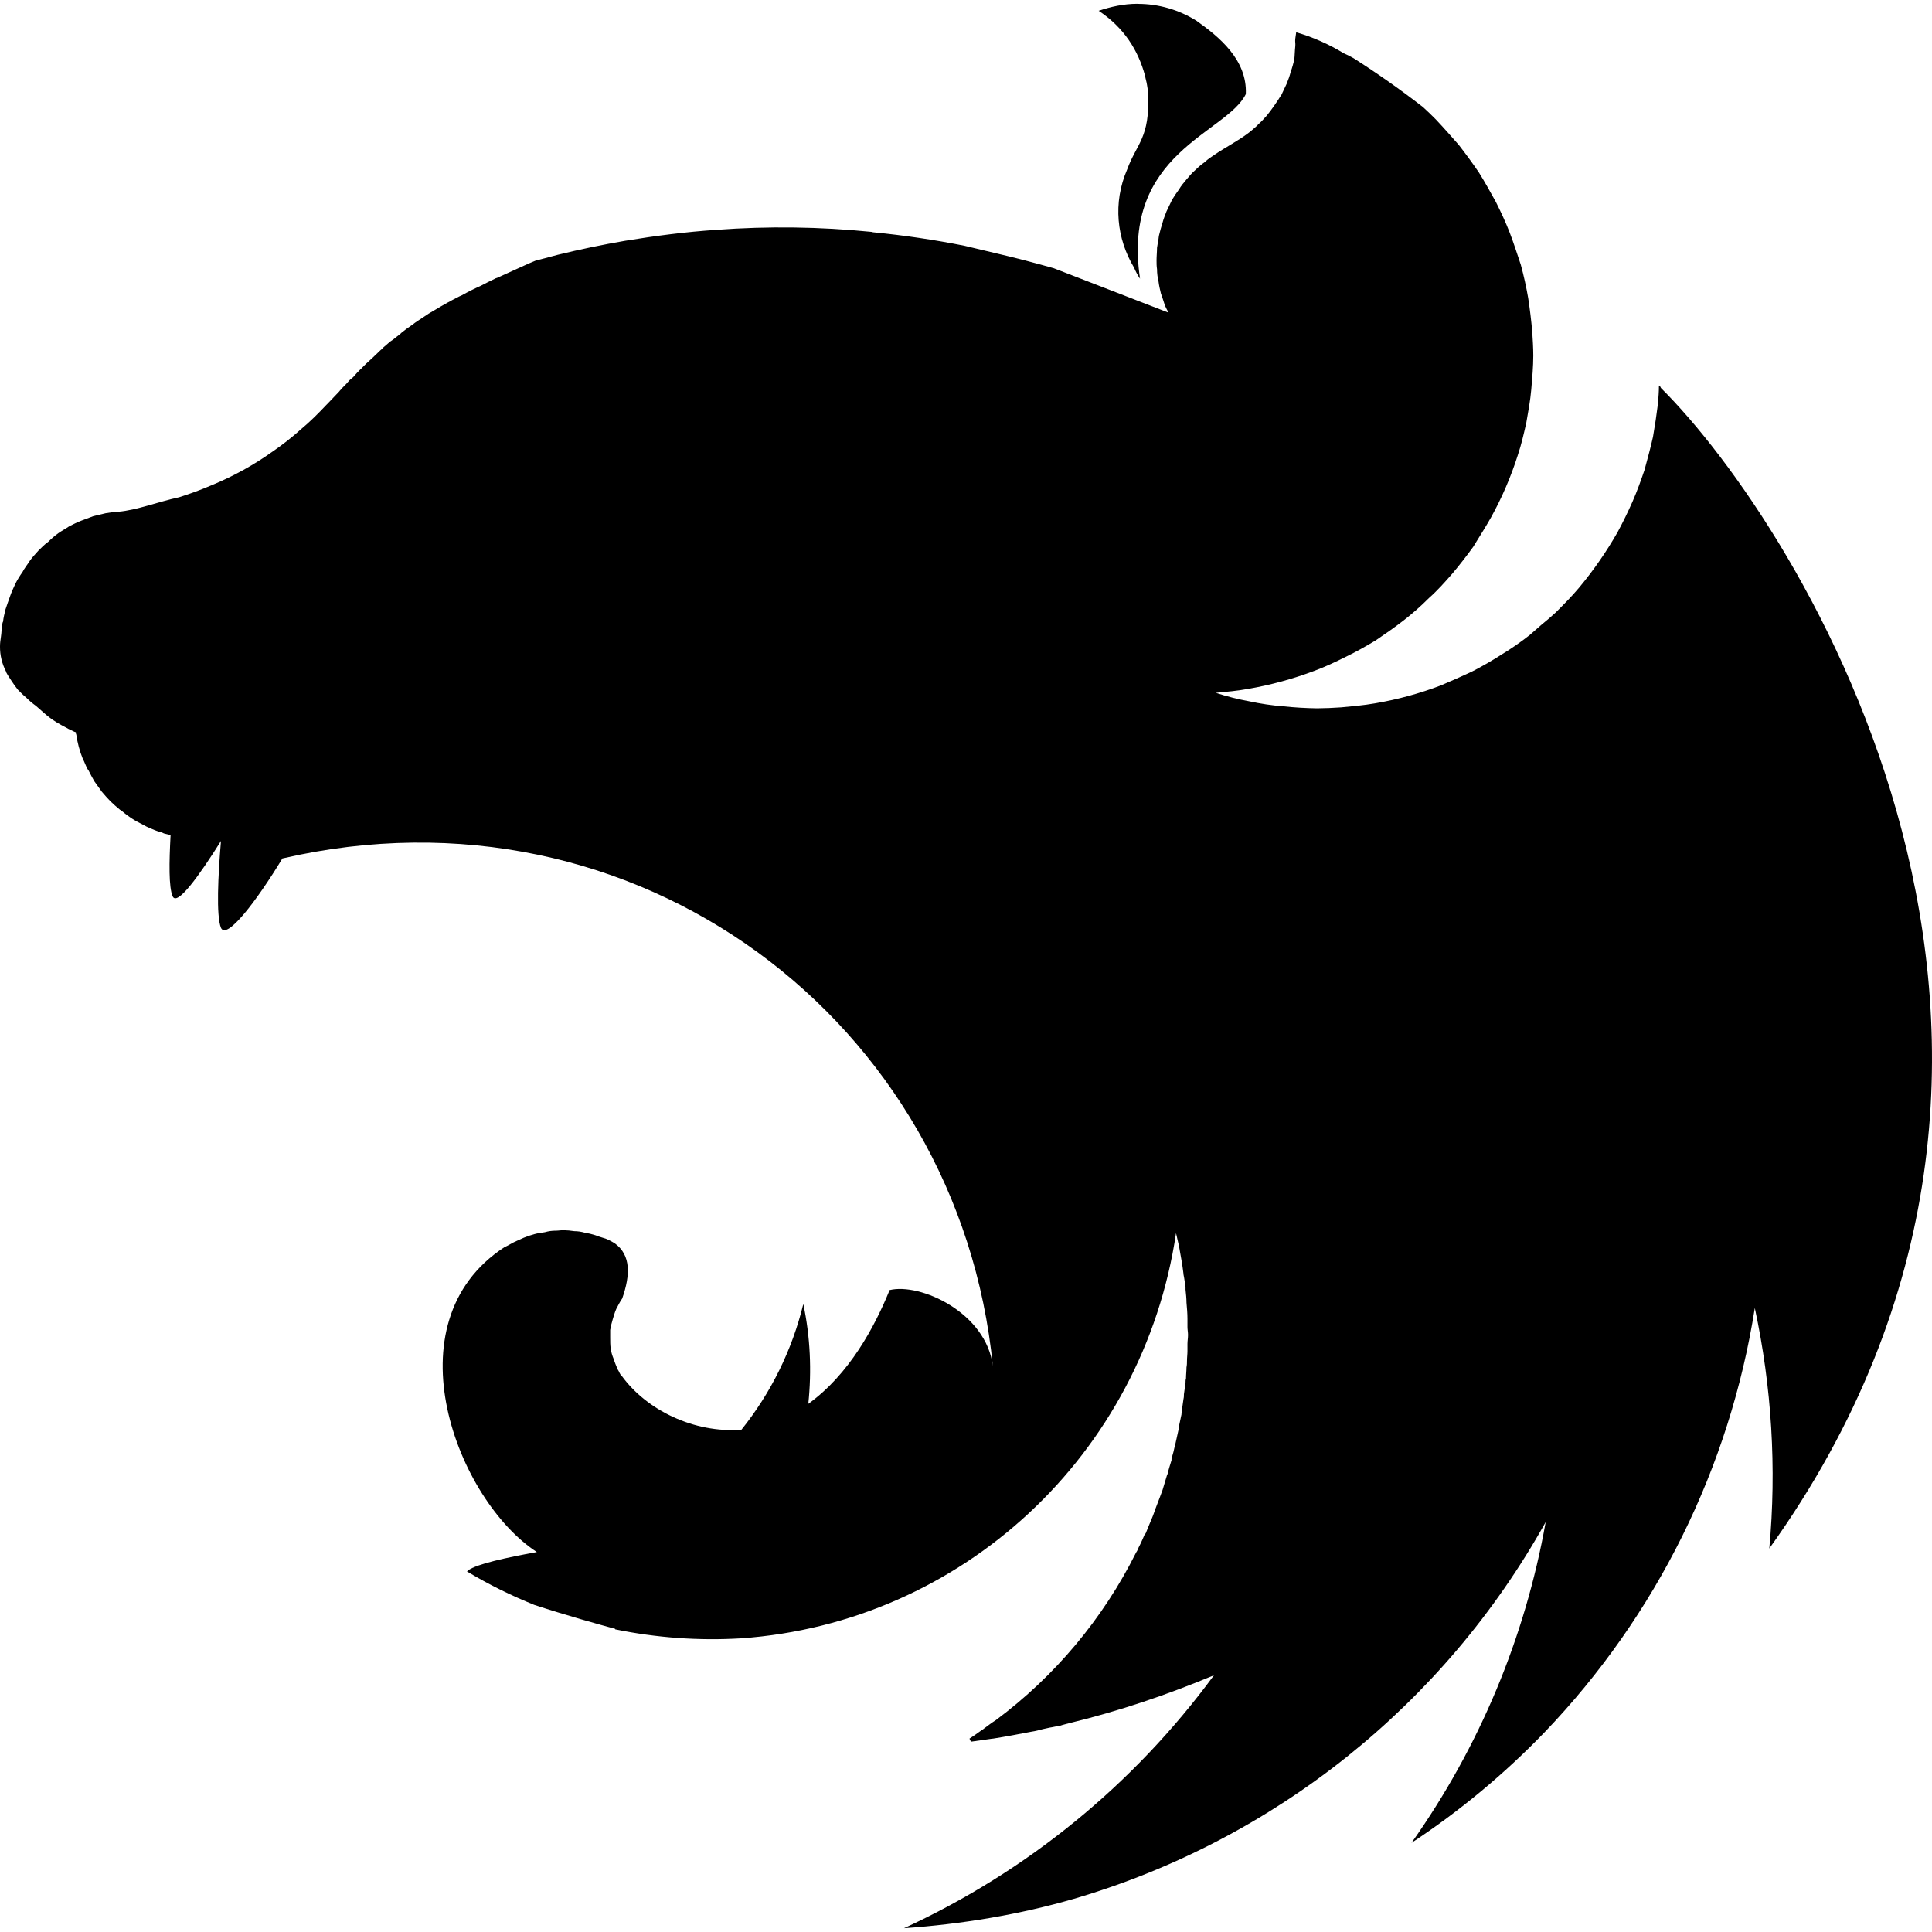
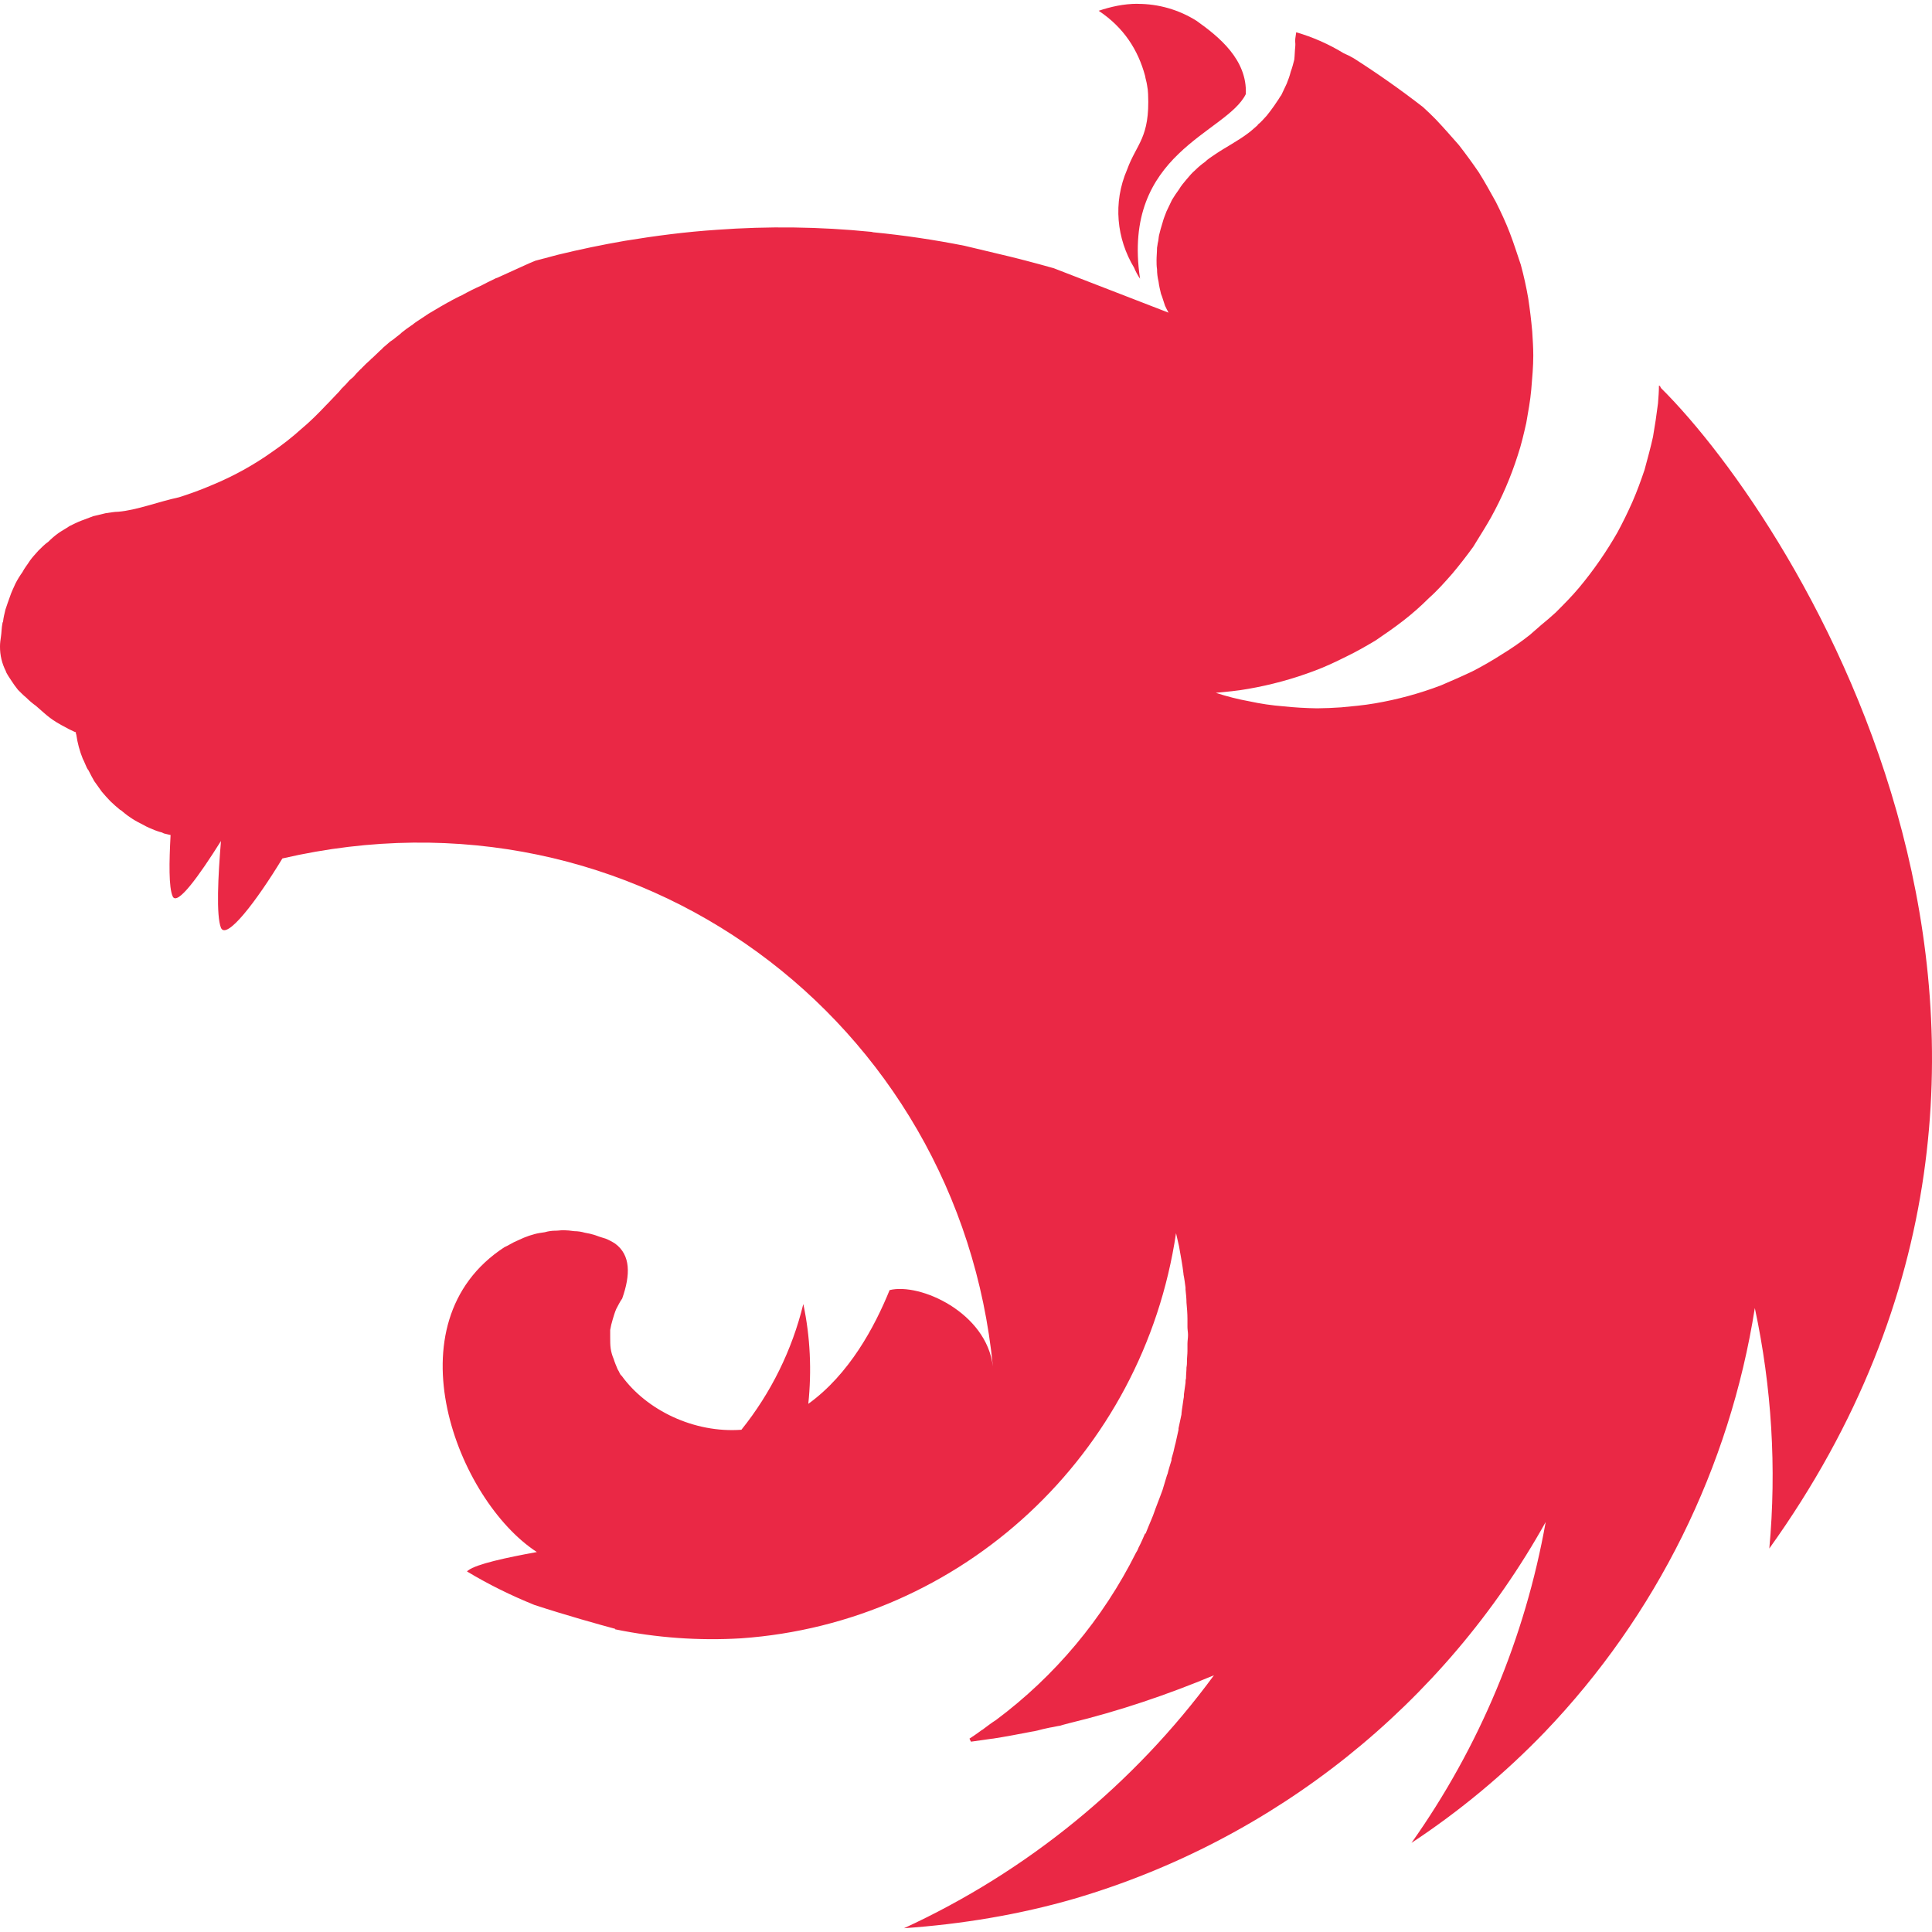
- <svg xmlns="http://www.w3.org/2000/svg" fill="#000000" width="800px" height="800px" viewBox="0 0 24 24" role="img">
+ <svg xmlns="http://www.w3.org/2000/svg" fill="#ea2845" width="800px" height="800px" viewBox="0 0 24 24" role="img">
  <path d="M14.131.047c-.173 0-.334.037-.483.087.316.21.49.49.576.806.007.043.019.074.025.117a.681.681 0 0 1 .013.112c.024.545-.143.614-.26.936-.18.415-.13.861.086 1.22a.74.74 0 0 0 .074.137c-.235-1.568 1.073-1.803 1.314-2.293.019-.428-.334-.713-.613-.911a1.37 1.37 0 0 0-.732-.21zM16.102.4c-.024.143-.006.106-.012.18-.006.05-.006.112-.012.161-.013.05-.025.1-.044.149-.012.05-.03.1-.05.149l-.067.142c-.02.025-.031.05-.05.075l-.037.055a2.152 2.152 0 0 1-.093.124c-.037.038-.068.081-.112.112v.006c-.037.031-.074.068-.118.1-.13.099-.278.173-.415.266-.043.03-.087.056-.124.093a.906.906 0 0 0-.118.099c-.043.037-.074.074-.111.118-.031.037-.068.08-.093.124a1.582 1.582 0 0 0-.087.13c-.025.05-.043.093-.068.142-.019.05-.037.093-.05.143a2.007 2.007 0 0 0-.043.155c-.006.025-.006.056-.012.08-.007.025-.007.05-.013.075 0 .05-.006.105-.006.155 0 .037 0 .074.006.111 0 .05.006.1.019.155.006.05.018.1.03.15.02.049.032.098.05.148.013.03.031.062.044.087l-1.426-.552c-.241-.068-.477-.13-.719-.186l-.39-.093c-.372-.074-.75-.13-1.128-.167-.013 0-.019-.006-.031-.006A11.082 11.082 0 0 0 8.9 2.855c-.378.025-.756.074-1.134.136a12.45 12.45 0 0 0-.837.174l-.279.074c-.092.037-.18.08-.266.118l-.205.093c-.012.006-.024.006-.03.012-.063.031-.118.056-.174.087a2.738 2.738 0 0 0-.236.118c-.043.018-.086.043-.124.062a.559.559 0 0 1-.055.03c-.056.032-.112.063-.162.094a1.56 1.56 0 0 0-.148.093c-.044.03-.087.055-.124.086-.006.007-.013.007-.019.013-.037.025-.08.056-.118.087l-.012.012-.093.074c-.012.007-.025.019-.037.025-.031.025-.062.056-.093.08-.006.013-.019.02-.025.025-.037.038-.074.069-.111.106-.007 0-.007.006-.013.012a1.742 1.742 0 0 0-.111.106c-.007.006-.007.012-.013.012a1.454 1.454 0 0 0-.093.1c-.012.012-.03.024-.043.036a1.374 1.374 0 0 1-.106.112c-.006.012-.018.019-.024.03-.05.05-.093.1-.143.15l-.018.018c-.1.106-.205.211-.317.304-.111.1-.229.192-.347.273a3.777 3.777 0 0 1-.762.421c-.13.056-.267.106-.403.149-.26.056-.527.161-.756.18-.05 0-.105.012-.155.018l-.155.037-.149.056c-.05.019-.099.044-.148.068-.044.031-.093.056-.137.087a1.011 1.011 0 0 0-.124.106c-.043.03-.087.074-.124.111-.037.043-.074.08-.105.124-.031.05-.068.093-.093.143a1.092 1.092 0 0 0-.087.142c-.025.056-.05.106-.068.161-.019.05-.037.106-.056.161-.012.05-.025.1-.03.15 0 .005-.007.012-.007.018-.012.056-.012.13-.019.167C.006 7.95 0 7.986 0 8.03a.657.657 0 0 0 .074.31v.006c.019.037.044.075.069.112.024.037.05.074.08.111.031.031.068.069.106.1a.906.906 0 0 0 .117.099c.149.13.186.173.378.272.031.019.062.031.1.05.006 0 .012.006.018.006 0 .013 0 .019.006.031a1.272 1.272 0 0 0 .08.298c.02.037.032.074.05.111.007.013.013.025.02.031.024.05.049.093.073.137l.093.13c.031.037.069.08.106.118.037.037.074.068.118.105 0 0 .006.006.012.006.037.031.074.062.112.087a.986.986 0 0 0 .136.08c.043.025.093.05.142.069a.73.73 0 0 0 .124.043c.007.006.013.006.025.012.025.007.056.013.08.019-.018.335-.024.65.026.762.055.124.328-.254.6-.688-.036.428-.061.93 0 1.079.069.155.44-.329.763-.862 4.395-1.016 8.405 2.02 8.826 6.31-.08-.67-.905-1.041-1.283-.948-.186.458-.502 1.047-1.01 1.413.043-.41.025-.83-.062-1.24a4.009 4.009 0 0 1-.769 1.562c-.588.043-1.177-.242-1.487-.67-.025-.018-.031-.055-.05-.08-.018-.043-.037-.087-.05-.13a.515.515 0 0 1-.037-.13c-.006-.044-.006-.087-.006-.137v-.093a.992.992 0 0 1 .031-.13c.013-.043.025-.086.044-.13.024-.043.043-.087.074-.13.105-.298.105-.54-.087-.682a.706.706 0 0 0-.118-.062c-.024-.006-.055-.018-.08-.025l-.05-.018a.847.847 0 0 0-.13-.031.472.472 0 0 0-.13-.019 1.01 1.01 0 0 0-.136-.012c-.031 0-.062.006-.093.006a.484.484 0 0 0-.137.019c-.043.006-.086.012-.13.024a1.068 1.068 0 0 0-.13.044c-.043.018-.08.037-.124.056-.037.018-.074.043-.118.062-1.444.942-.582 3.148.403 3.787-.372.068-.75.148-.855.229l-.013.012c.267.161.546.298.837.416.397.13.818.247 1.004.297v.006a5.996 5.996 0 0 0 1.562.112c2.746-.192 4.996-2.281 5.405-5.033l.037.161c.019.112.043.23.056.347v.006c.012.056.018.112.025.162v.024c.006.056.012.112.012.162.006.068.012.136.012.204v.1c0 .03.007.067.007.098 0 .038-.007.075-.007.112v.087c0 .043-.006.08-.006.124 0 .025 0 .05-.006.08 0 .044-.006.087-.006.137-.006.018-.006.037-.006.055l-.02.143c0 .019 0 .037-.005.056-.007.062-.019.118-.025.18v.012l-.037.174v.018l-.037.167c0 .007-.007.02-.007.025a1.663 1.663 0 0 1-.043.168v.018c-.019.062-.037.118-.05.174-.006.006-.006.012-.006.012l-.056.186c-.024.062-.043.118-.068.18-.025.062-.043.124-.068.18-.025.062-.05.117-.074.18h-.007c-.024.055-.05.117-.08.173a.302.302 0 0 1-.019.043c-.006.006-.006.013-.012.019a5.867 5.867 0 0 1-1.742 2.082c-.05.031-.099.069-.149.106-.012.012-.03.018-.043.03a2.603 2.603 0 0 1-.136.094l.018.037h.007l.26-.037h.006c.161-.025.322-.056.483-.087.044-.006.093-.019.137-.031l.087-.019c.043-.006.086-.018.13-.024.037-.013.074-.02.111-.031.62-.15 1.221-.354 1.798-.595a9.926 9.926 0 0 1-3.85 3.142c.714-.05 1.426-.167 2.114-.366a9.903 9.903 0 0 0 5.857-4.68 9.893 9.893 0 0 1-1.667 3.986 9.758 9.758 0 0 0 1.655-1.376 9.824 9.824 0 0 0 2.61-5.268c.21.98.272 1.99.18 2.987 4.474-6.241.371-12.712-1.346-14.416-.006-.013-.012-.019-.012-.031-.006.006-.006.006-.006.012 0-.006 0-.006-.007-.012 0 .074-.006.148-.012.223a8.34 8.34 0 0 1-.062.415c-.03.136-.068.273-.105.41-.044.13-.093.266-.15.396a5.322 5.322 0 0 1-.185.378 4.735 4.735 0 0 1-.477.688c-.093.111-.192.21-.292.31a3.994 3.994 0 0 1-.18.155l-.142.124a3.459 3.459 0 0 1-.347.241 4.295 4.295 0 0 1-.366.211c-.13.062-.26.118-.39.174a4.364 4.364 0 0 1-.818.223c-.143.025-.285.037-.422.05a4.914 4.914 0 0 1-.297.012 4.66 4.66 0 0 1-.422-.025 3.137 3.137 0 0 1-.421-.062 3.136 3.136 0 0 1-.415-.105h-.007c.137-.013.273-.025.41-.05a4.493 4.493 0 0 0 .818-.223c.136-.05.266-.112.39-.174.13-.062.248-.13.372-.204.118-.08.235-.161.347-.248.112-.087.217-.18.316-.279.105-.093.198-.198.291-.304.093-.111.18-.223.26-.334.013-.019.026-.044.038-.062.062-.1.124-.199.18-.298a4.272 4.272 0 0 0 .334-.775c.044-.13.075-.266.106-.403.025-.142.05-.278.062-.415.012-.142.025-.285.025-.421 0-.1-.007-.199-.013-.298a6.726 6.726 0 0 0-.05-.415 4.493 4.493 0 0 0-.092-.415c-.044-.13-.087-.267-.137-.397-.05-.13-.111-.26-.173-.384-.069-.124-.137-.248-.211-.366a6.843 6.843 0 0 0-.248-.34c-.093-.106-.186-.212-.285-.317a3.878 3.878 0 0 0-.161-.155c-.28-.217-.57-.421-.862-.607a1.154 1.154 0 0 0-.124-.062 2.415 2.415 0 0 0-.589-.26Z" />
</svg>
